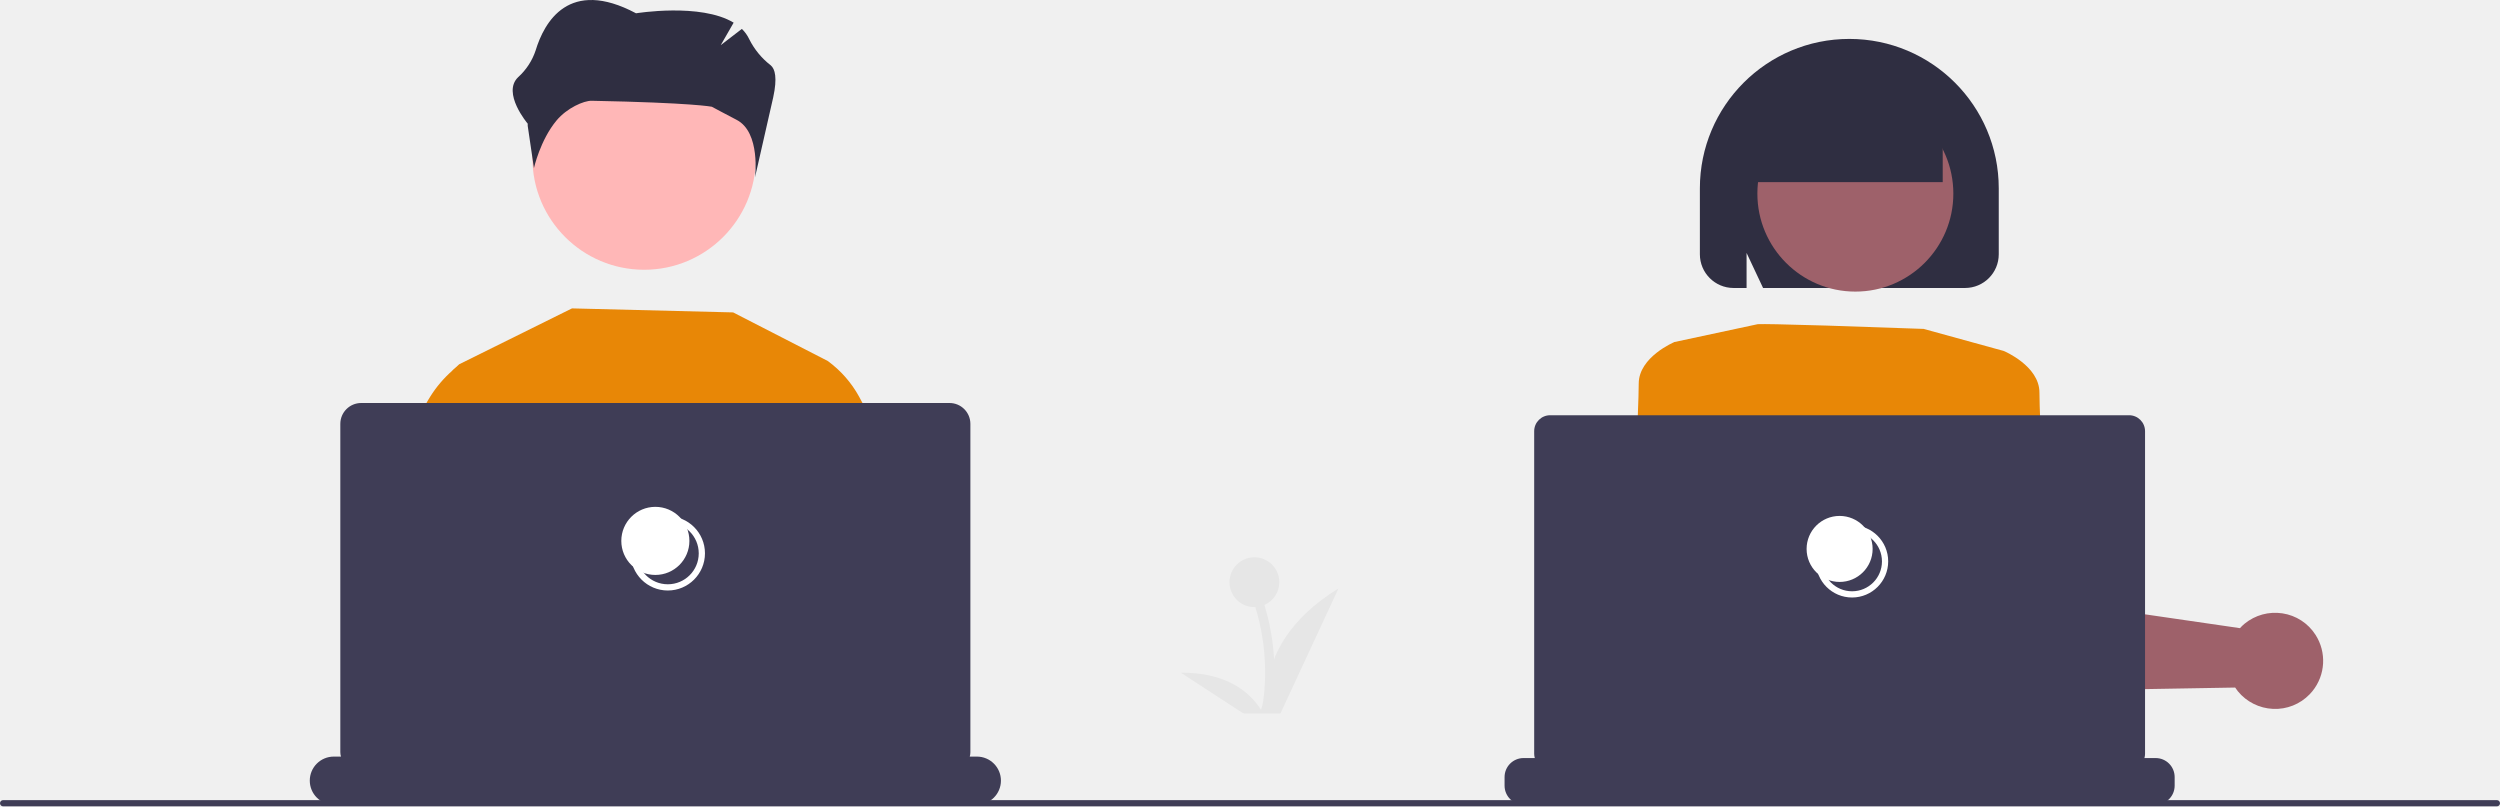
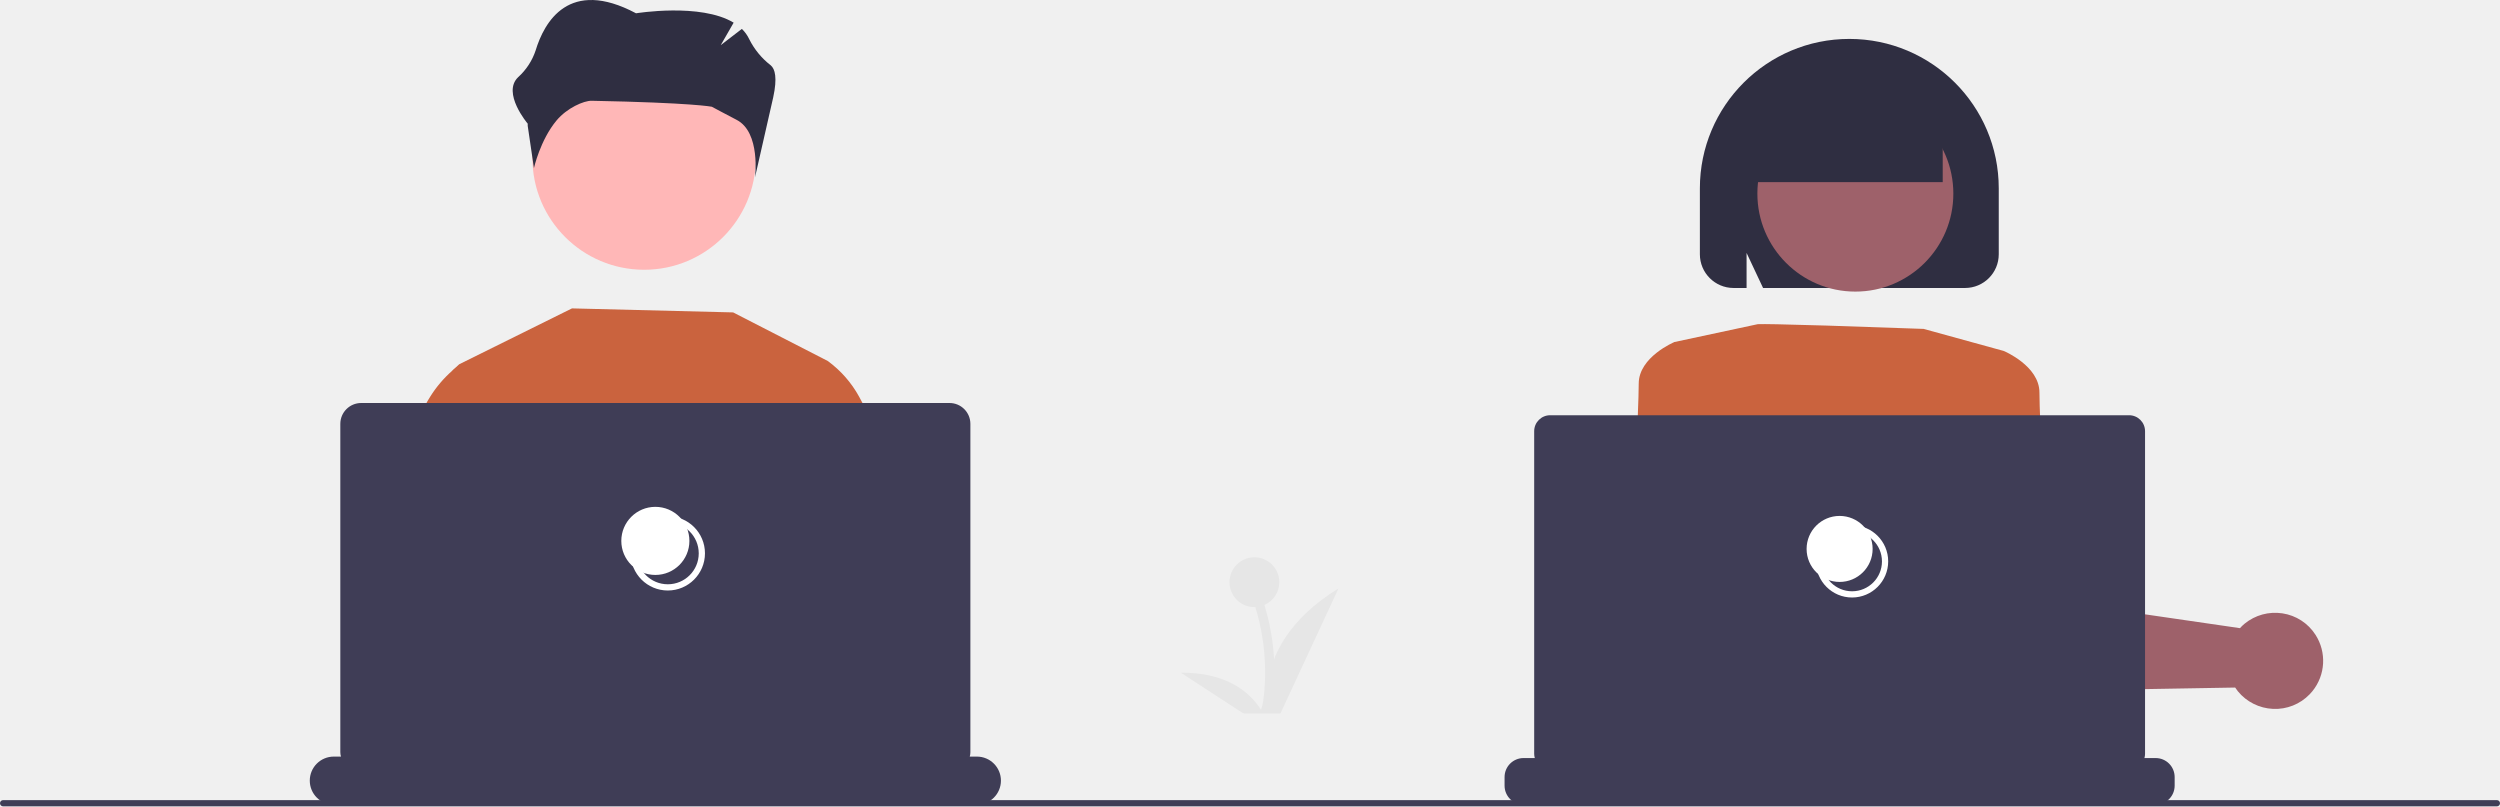
<svg xmlns="http://www.w3.org/2000/svg" data-name="Layer 1" width="803" height="259" viewBox="0 0 803 259">
  <path d="M979.756,552.5h-29.513a4.57,4.57,0,0,0-3.499,1.617,6.999,6.999,0,1,0,1.806,13.173l2.448,7.954A4.611,4.611,0,0,0,955.406,578.5h19.188a4.611,4.611,0,0,0,4.407-3.255l5.163-16.777A4.612,4.612,0,0,0,979.756,552.5ZM945.5,566a5,5,0,0,1,0-10c.091,0,.176.022.267.027a4.563,4.563,0,0,0,.07,2.441l2.112,6.865A4.937,4.937,0,0,1,945.5,566Z" transform="translate(-198.5 -320.5)" fill="#f0f0f0" />
  <path d="M260.756,531.5h-29.513a4.57,4.57,0,0,0-3.499,1.617,6.999,6.999,0,1,0,1.806,13.173l3.448,28.954A4.611,4.611,0,0,0,237.406,578.5h19.188a4.611,4.611,0,0,0,4.407-3.255l4.163-37.777A4.612,4.612,0,0,0,260.756,531.5ZM226.5,545a5,5,0,0,1,0-10c.091,0,.176.022.267.027a4.563,4.563,0,0,0,.07,2.441l2.112,6.865A4.937,4.937,0,0,1,226.5,545Z" transform="translate(-198.5 -320.5)" fill="#f0f0f0" />
  <path d="M609.414,507.5a8,8,0,1,0-8,8c.1,0,.196-.011.295-.015a71.181,71.181,0,0,1,3.139,19.835,63.036,63.036,0,0,1-.573,10.031c-.348,2.358-.998,5.063-3.339,6.164-1.746.821-.225,3.409,1.514,2.59,2.64-1.242,3.924-4.026,4.5-6.747a53.316,53.316,0,0,0,.903-10.643,74.071,74.071,0,0,0-3.215-21.898A7.998,7.998,0,0,0,609.414,507.5Z" transform="translate(-198.5 -320.5)" fill="#e6e6e6" />
-   <path id="a0da58c6-f23b-4b1c-a031-0451c6211c58-378" data-name="Path 482" d="M606.97,555.707S596.243,529.303,628.423,509.5Z" transform="translate(-198.5 -320.5)" fill="#e6e6e6" />
-   <path id="fe698360-631b-4312-af6d-5610d78e8b38-379" data-name="Path 483" d="M606.395,555.227s-3.272-18.82-28.599-18.658Z" transform="translate(-198.5 -320.5)" fill="#e6e6e6" />
+   <path id="a0da58c6-f23b-4b1c-a031-0451c6211c58-1009" data-name="Path 482" d="M606.97,555.707S596.243,529.303,628.423,509.5Z" transform="translate(-198.5 -320.5)" fill="#e6e6e6" />
+   <path id="fe698360-631b-4312-af6d-5610d78e8b38-1010" data-name="Path 483" d="M606.395,555.227s-3.272-18.82-28.599-18.658Z" transform="translate(-198.5 -320.5)" fill="#e6e6e6" />
  <path d="M624.34,578.34H580.36a4.498,4.498,0,0,1-4.045-2.53l-9.575-19.683a4.498,4.498,0,0,1,4.045-6.466h63.131a4.498,4.498,0,0,1,4.045,6.466l-9.575,19.683A4.498,4.498,0,0,1,624.34,578.34Z" transform="translate(-198.5 -320.5)" fill="#f0f0f0" />
  <path d="M1000.5,579.5h-801a1,1,0,0,1,0-2h801a1,1,0,0,1,0,2Z" transform="translate(-198.5 -320.5)" fill="#3f3d56" />
-   <polygon points="167.075 200.927 147.64 127.442 145.39 118.959 147.5 117 183.722 99.055 235.482 100.344 265.869 115.944 266.033 127.442 267.533 231.033 273.595 256.46 162.419 256.46 171.051 215.964 167.075 200.927" fill="#e88706" />
-   <path d="M493.429,576.96H464.455l-7.999-57.76,2.094-71.258.289-9.694,5.531-1.804a35.113,35.113,0,0,1,10.093,11.499c3.555,6.187,6.507,15.053,5.773,26.974,0,0,.656,14.077.031,23.451C479.836,504.772,487.312,545.26,493.429,576.96Z" transform="translate(-198.5 -320.5)" fill="#e88706" />
-   <path d="M365.676,520.692l-.101.734-7.687,55.533H324.571c2.672-31.465,5.812-70.805,5.39-77.109-.625-9.366.031-23.451.031-23.451-.797-12.913,2.742-22.224,6.671-28.458a37.842,37.842,0,0,1,7.226-8.483,20.154,20.154,0,0,1,1.969-1.523l5.531,1.797,1.445,8.21Z" transform="translate(-198.5 -320.5)" fill="#e88706" />
+   <polygon points="167.075 200.927 147.64 127.442 145.39 118.959 147.5 117 183.722 99.055 235.482 100.344 265.869 115.944 266.033 127.442 267.533 231.033 273.595 256.46 162.419 256.46 171.051 215.964 167.075 200.927" fill="#ca633e" />
+   <path d="M493.429,576.96H464.455l-7.999-57.76,2.094-71.258.289-9.694,5.531-1.804a35.113,35.113,0,0,1,10.093,11.499c3.555,6.187,6.507,15.053,5.773,26.974,0,0,.656,14.077.031,23.451C479.836,504.772,487.312,545.26,493.429,576.96Z" transform="translate(-198.5 -320.5)" fill="#ca633e" />
+   <path d="M365.676,520.692l-.101.734-7.687,55.533H324.571c2.672-31.465,5.812-70.805,5.39-77.109-.625-9.366.031-23.451.031-23.451-.797-12.913,2.742-22.224,6.671-28.458a37.842,37.842,0,0,1,7.226-8.483,20.154,20.154,0,0,1,1.969-1.523l5.531,1.797,1.445,8.21Z" transform="translate(-198.5 -320.5)" fill="#ca633e" />
  <path d="M369.517,371.266a35.88,35.88,0,1,0,35.88-35.879h0a35.79,35.79,0,0,0-35.879,35.701Q369.517,371.177,369.517,371.266Z" transform="translate(-198.5 -320.5)" fill="#ffb7b7" />
  <path d="M520,571.238v0a7.722,7.722,0,0,1-7.722,7.722H305.722A7.722,7.722,0,0,1,298,571.238v0a7.722,7.722,0,0,1,7.722-7.722h2.293a5.296,5.296,0,0,1-.203-1.414V456.649a6.706,6.706,0,0,1,6.706-6.706H503.482a6.706,6.706,0,0,1,6.706,6.706V562.102a4.992,4.992,0,0,1-.203,1.414h2.293A7.722,7.722,0,0,1,520,571.238Z" transform="translate(-198.5 -320.5)" fill="#3f3d56" />
  <path d="M413,510.171a11.936,11.936,0,1,1,11.936-11.937A11.95,11.95,0,0,1,413,510.171Zm0-21.873a9.936,9.936,0,1,0,9.936,9.936A9.948,9.948,0,0,0,413,488.298Z" transform="translate(-198.5 -320.5)" fill="#fff" />
  <circle cx="210.5" cy="173.735" r="10.936" fill="#fff" />
  <path d="M744.5,402.181V381a48,48,0,0,1,96,0v21.181A10.831,10.831,0,0,1,829.681,413H764.8L759.5,401.737V413h-4.181A10.831,10.831,0,0,1,744.5,402.181Z" transform="translate(-198.5 -320.5)" fill="#2f2e41" />
  <path d="M827.507,469.976l2.068,22.403.939,10.179,1.5,16.207.189,2.09,1.219,13.163.03.144a11.989,11.989,0,0,0,11.587,8.414l55.681-.962,15.715-.273c.303.454.598.863.894,1.227a15.487,15.487,0,0,0,11.277,5.627,15.331,15.331,0,0,0,11.754-4.688c.303-.31.598-.636.871-.977a15.479,15.479,0,0,0,1-18.146,15.302,15.302,0,0,0-10.618-6.877,15.466,15.466,0,0,0-12.148,3.325,13.69,13.69,0,0,0-1.492,1.431l-17.253-2.514-43.45-6.324-1.855-25.068c-.008-.114-.015-.227-.023-.348l-1.5-20.229a13.245,13.245,0,0,0-13.398-12.262,12.846,12.846,0,0,0-3.287.462,13.065,13.065,0,0,0-3.408,1.469A13.215,13.215,0,0,0,827.507,469.976Z" transform="translate(-198.5 -320.5)" fill="#9e616a" />
  <circle cx="595.942" cy="62.19" r="31.472" fill="#9e616a" />
-   <path d="M836.404,435.143l5.722-1.907s11.444,4.768,11.444,13.352,1.907,42.916,1.907,42.916l-25.75,2.861Z" transform="translate(-198.5 -320.5)" fill="#e88706" />
+   <path d="M836.404,435.143l5.722-1.907s11.444,4.768,11.444,13.352,1.907,42.916,1.907,42.916l-25.75,2.861Z" transform="translate(-198.5 -320.5)" fill="#ca633e" />
  <path d="M714.668,577.96H737.359l7.763-65.049,2.81-23.493.386-3.241,2.075-17.389a11.997,11.997,0,0,0-18.267-10.83,11.74,11.74,0,0,0-1.341.962,11.937,11.937,0,0,0-4.347,8.763l-2.045,19.123Z" transform="translate(-198.5 -320.5)" fill="#9e616a" />
-   <path d="M748.701,489.503l-25.75-2.861s1.907-34.333,1.907-42.916,11.444-13.352,11.444-13.352l5.722,1.907Z" transform="translate(-198.5 -320.5)" fill="#e88706" />
+   <path d="M748.701,489.503l-25.75-2.861s1.907-34.333,1.907-42.916,11.444-13.352,11.444-13.352l5.722,1.907Z" transform="translate(-198.5 -320.5)" fill="#ca633e" />
  <path d="M740.35,577.96H847.993a210.61,210.61,0,0,0-13.897-37.86c-.947-1.931-1.507-2.961-1.507-2.961s-45.774-.901-74.387,10.542a14.027,14.027,0,0,0-4.802,3.423C748.446,556.224,744.115,565.835,740.35,577.96Z" transform="translate(-198.5 -320.5)" fill="#2f2e41" />
-   <path d="M762.97,424.652s-.908-.488,53.404,1.491l22.731,6.26,3.021.832s-2.861,57.221-10.491,67.712-5.722,16.213-3.815,17.166,6.676-.954,3.815,3.815-6.676,1.907-2.861,4.768,5.722,13.352,5.722,13.352l-83.925,11.444s-2.861-37.194-10.491-56.268-9.537-26.703-9.537-26.703l5.722-38.148Z" transform="translate(-198.5 -320.5)" fill="#e88706" />
+   <path d="M762.97,424.652s-.908-.488,53.404,1.491l22.731,6.26,3.021.832s-2.861,57.221-10.491,67.712-5.722,16.213-3.815,17.166,6.676-.954,3.815,3.815-6.676,1.907-2.861,4.768,5.722,13.352,5.722,13.352l-83.925,11.444s-2.861-37.194-10.491-56.268-9.537-26.703-9.537-26.703l5.722-38.148Z" transform="translate(-198.5 -320.5)" fill="#ca633e" />
  <path d="M760.5,365a31,31,0,0,1,62,0v14h-62Z" transform="translate(-198.5 -320.5)" fill="#2f2e41" />
  <path d="M897,570.091v2.764a6.106,6.106,0,0,1-6.104,6.104H687.872a6.106,6.106,0,0,1-6.104-6.104v-2.764a6.106,6.106,0,0,1,6.104-6.104h3.605a5.134,5.134,0,0,1-.197-1.371V458.995a5.123,5.123,0,0,1,5.12-5.12h185.969a5.123,5.123,0,0,1,5.12,5.12V562.616a4.84,4.84,0,0,1-.197,1.371h3.605A6.106,6.106,0,0,1,897,570.091Z" transform="translate(-198.5 -320.5)" fill="#3f3d56" />
  <path d="M793.384,512.42a11.603,11.603,0,1,1,11.603-11.603A11.616,11.616,0,0,1,793.384,512.42Zm0-21.206a9.603,9.603,0,1,0,9.603,9.603A9.614,9.614,0,0,0,793.384,491.214Z" transform="translate(-198.5 -320.5)" fill="#fff" />
  <circle cx="590.884" cy="176.317" r="10.603" fill="#fff" />
  <path d="M446.039,341.462a24.292,24.292,0,0,1-6.878-8.359,11.3,11.3,0,0,0-2.376-3.321L430,335l4.146-7.221c-10.619-6.419-31.354-3.01-31.354-3.01-21.57-11.486-29.491,2.852-32.252,11.945a20.041,20.041,0,0,1-5.598,8.563c-5.321,5.073,3.058,14.942,3.058,14.942v.697L370,374.5s2-9,7.278-15.324c3.328-3.987,8.743-6.358,11.259-6.309C421,353.5,427.146,354.785,427.146,354.785s5.496,2.953,7.923,4.193C442.913,362.987,441,377.5,441,377.5l5.861-25.759C448.214,345.497,447.463,342.632,446.039,341.462Z" transform="translate(-198.5 -320.5)" fill="#2f2e41" />
</svg>
